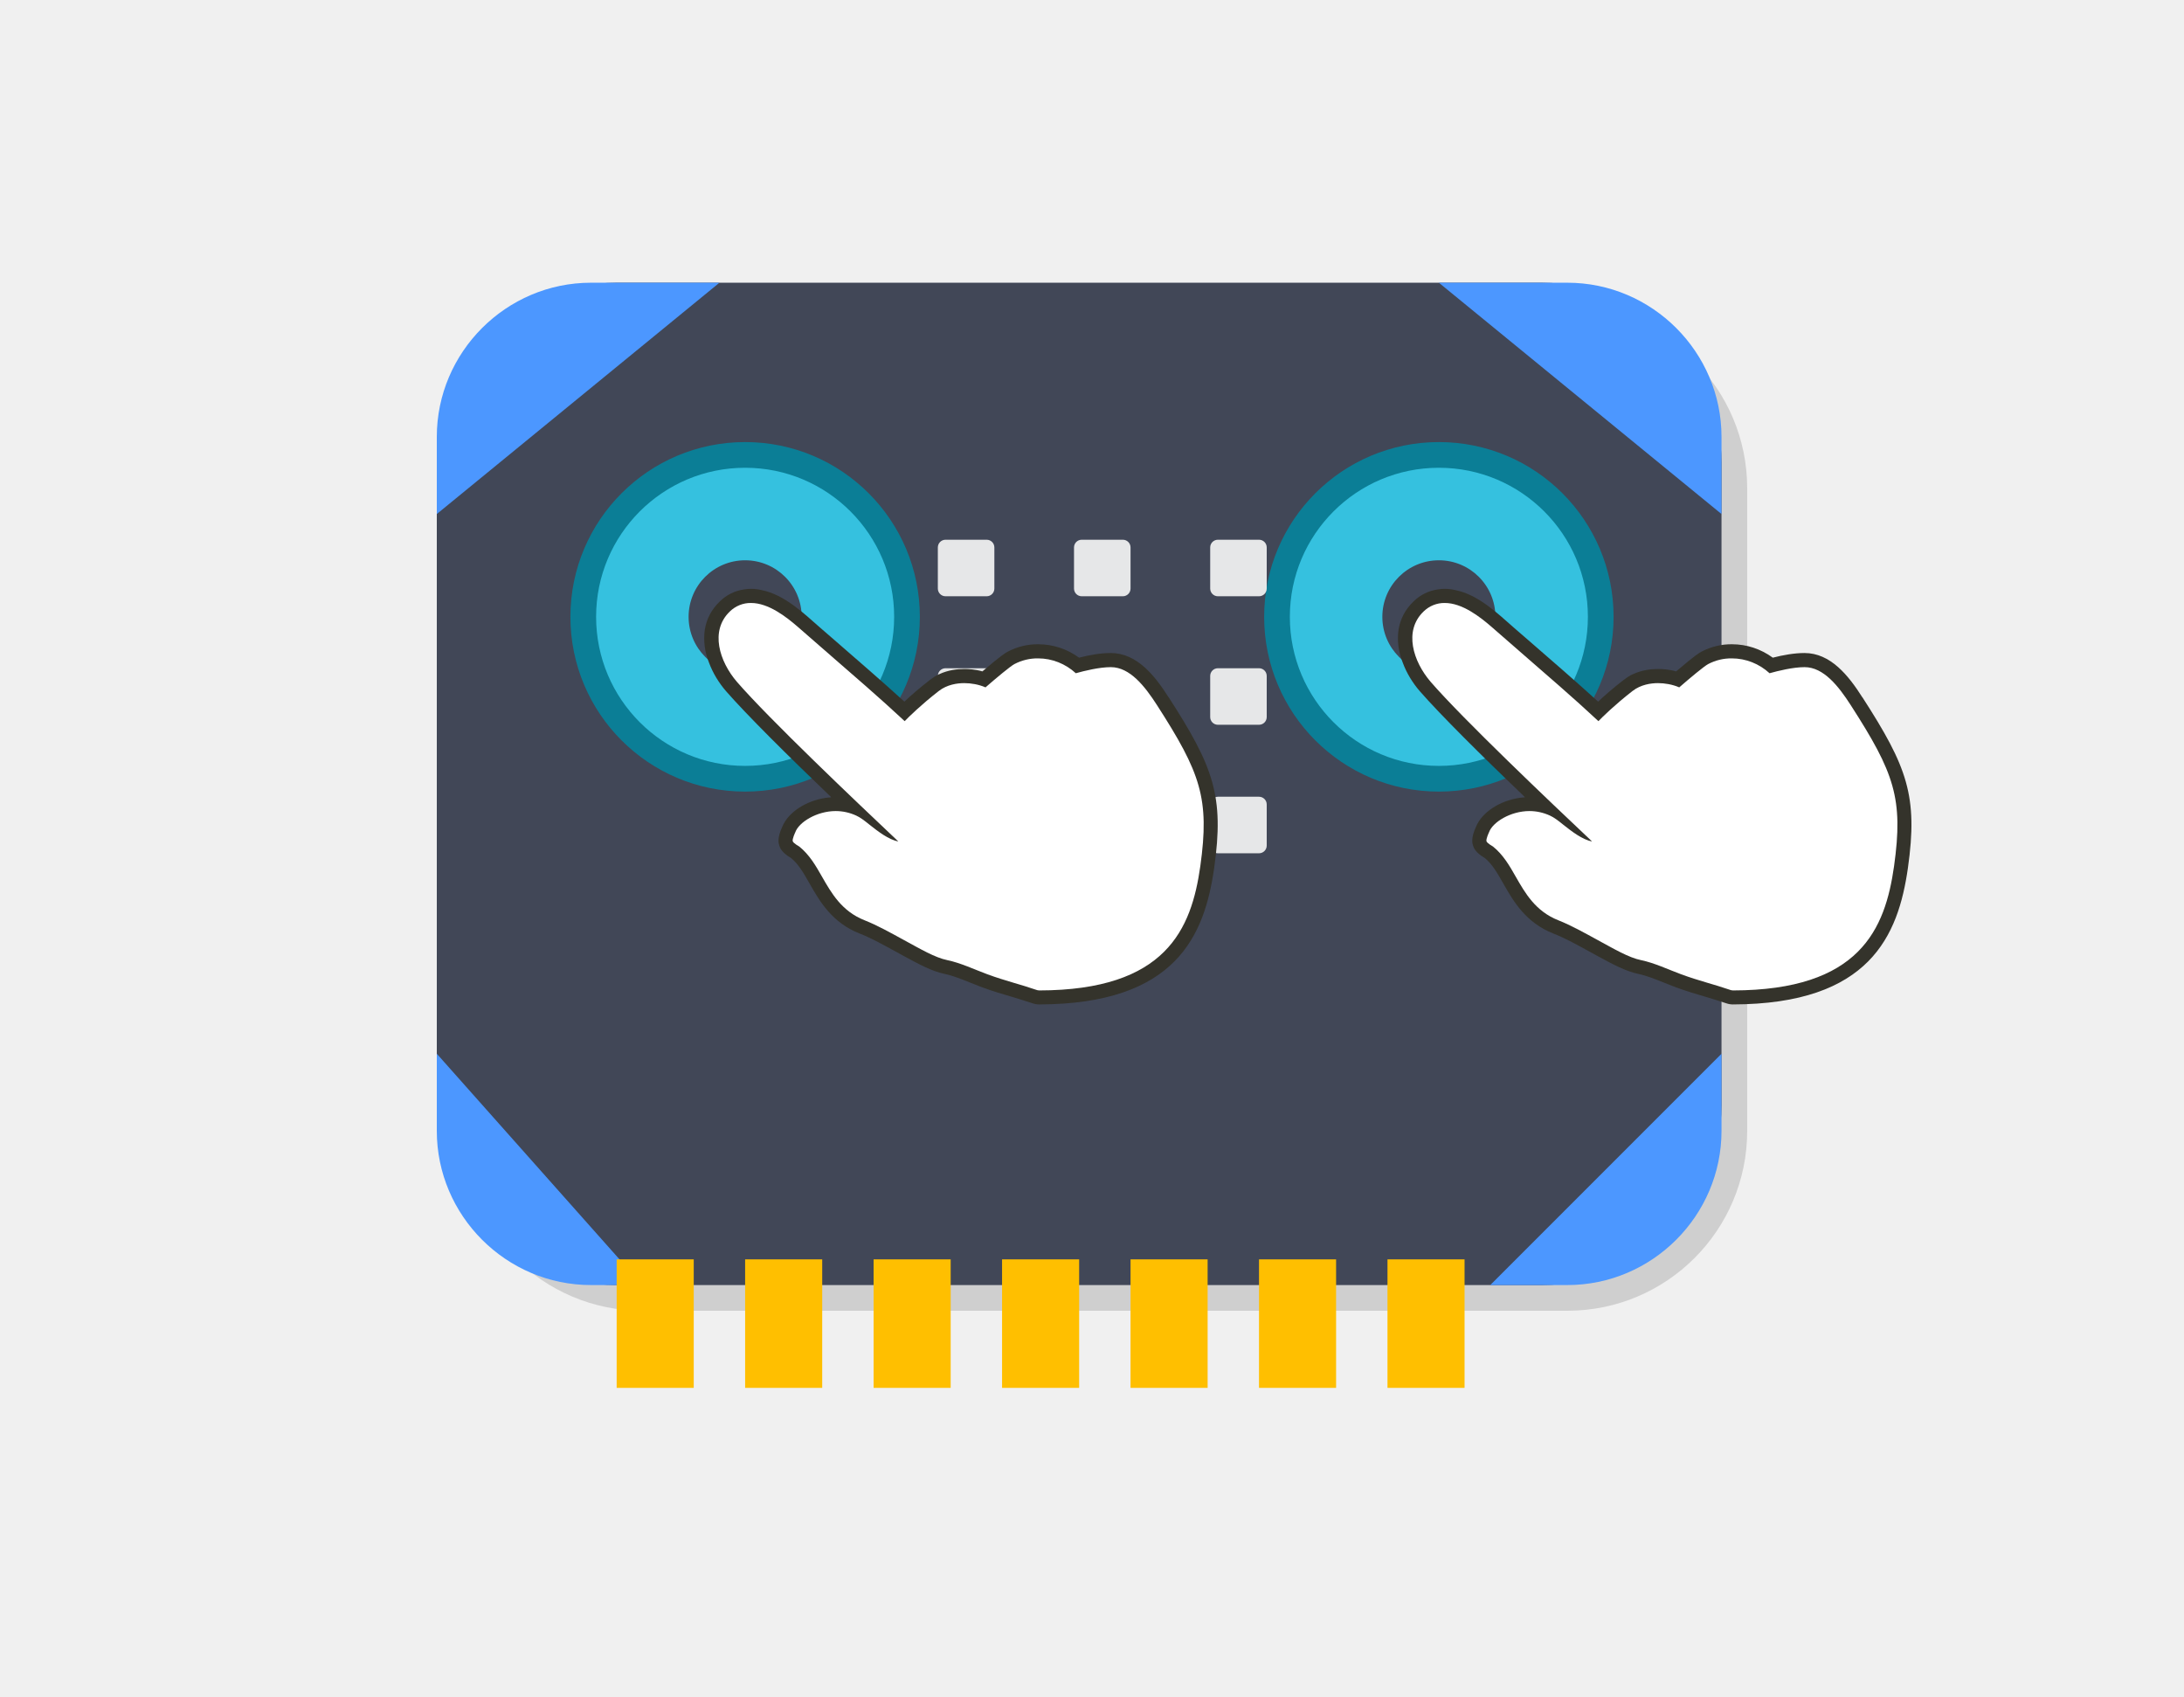
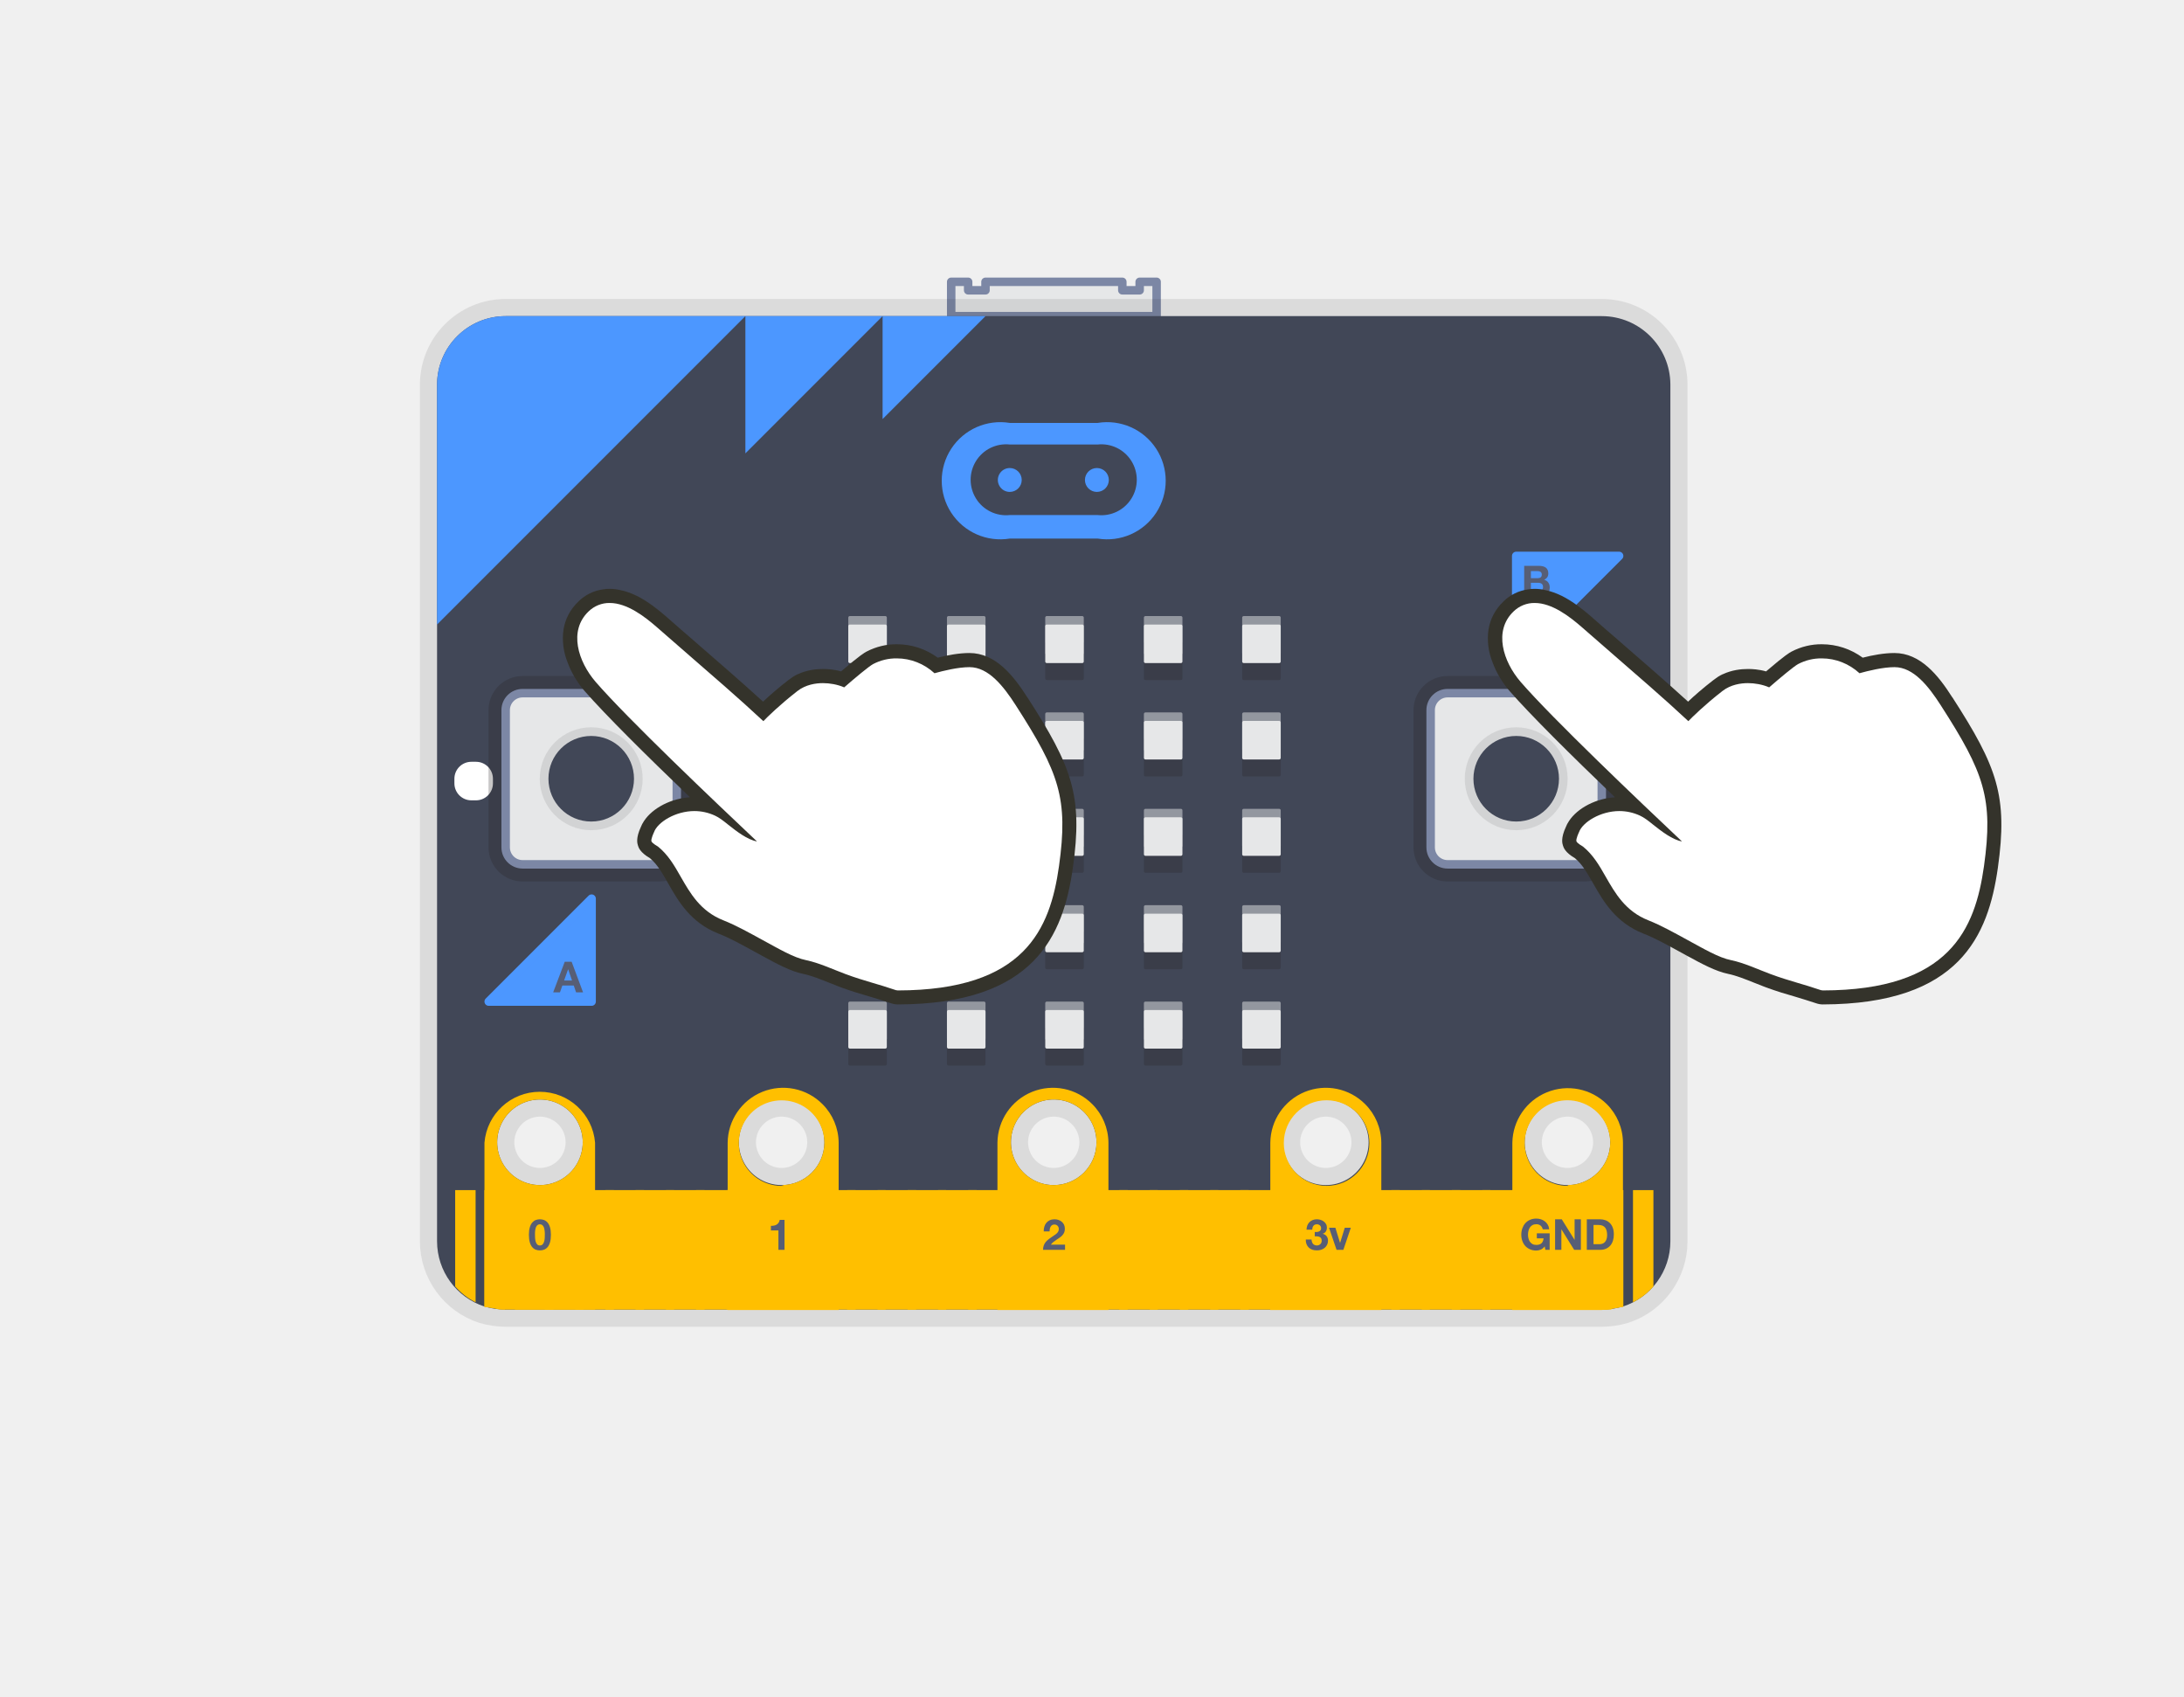
- <svg xmlns="http://www.w3.org/2000/svg" width="85" height="66" viewBox="0 0 85 66">
+ <svg xmlns="http://www.w3.org/2000/svg" xmlns:xlink="http://www.w3.org/1999/xlink" width="85" height="66" viewBox="0 0 85 66">
  <defs>
    <g id="button-press-hand">
      <path d="M63.97 33.7c-.99-1.56-2.26-3.14-4.1-3.14-.72 0-1.55.15-2.24.33-.85-.62-1.85-.95-2.89-.95-.73-.01-1.48.17-2.15.52-.13.07-.42.22-1.8 1.4-.53-.15-1-.17-1.28-.17-.49 0-1.14.07-1.78.37h-.01c-.22.1-.43.24-.64.4-.75.58-1.37 1.12-1.81 1.54-1.57-1.43-3.34-2.96-4.93-4.34-.66-.57-1.31-1.13-1.95-1.7-.55-.47-1.25-1.04-2.05-1.44-.37-.18-.76-.33-1.17-.41-.24-.06-.5-.09-.75-.09-.17 0-.33.01-.49.04-.64.09-1.24.38-1.71.84-.62.59-.95 1.27-1.07 1.99-.06.39-.06.8-.01 1.2.05.39.15.77.3 1.14.27.74.7 1.44 1.21 2.03 1.45 1.66 4.37 4.56 7.4 7.46l.04.04s-.07.01-.11.02h-.05c-1.38.13-2.68.89-3.19 1.84l-.02.03c-.03.07-.06.13-.09.2-.38.81-.26 1.19-.21 1.34.04.13.15.48.84.88.54.45.89 1.08 1.33 1.85.69 1.21 1.56 2.71 3.5 3.48.73.28 1.52.71 2.27 1.12l.84.46c1.07.58 2 1.09 2.91 1.28.58.12 1.2.37 1.85.63.28.11.56.22.84.33.75.27 1.4.47 2.04.65.48.15.97.29 1.5.47.14.05.31.08.46.08 9.71-.02 11.71-4.89 12.39-9.65.72-5.09-.04-7.15-3.22-12.08Z" fill="#34332b" />
      <path d="M54.67 54.41c-1.25-.43-2.24-.65-3.52-1.12-.94-.35-1.91-.81-2.83-1-.89-.18-1.91-.79-3.11-1.44-.9-.49-1.84-1.02-2.75-1.38-1.63-.64-2.36-1.94-3.01-3.07-.46-.81-.9-1.57-1.62-2.15 0 0-.41-.23-.46-.37-.05-.16.18-.64.18-.64.25-.71 1.52-1.5 2.86-1.5.5 0 .99.11 1.45.32.29.13.59.36.96.66.57.45 1.34 1.05 2.02 1.17-2.99-2.82-9.15-8.67-11.42-11.29-1.24-1.44-1.93-3.61-.5-4.98.4-.39.94-.61 1.5-.6 1.23 0 2.48.97 3.32 1.7.65.57 1.3 1.13 1.95 1.7 1.83 1.59 3.91 3.38 5.6 4.96.28-.29 1.15-1.15 2.41-2.13.59-.46 1.31-.56 1.81-.56.46 0 1.02.09 1.5.3.77-.67 1.75-1.49 2.05-1.65.52-.27 1.09-.41 1.68-.4.98 0 1.93.38 2.66 1.05.61-.17 1.66-.43 2.48-.43 1.35 0 2.41 1.36 3.26 2.68 3.09 4.8 3.74 6.61 3.07 11.4-.63 4.45-2.42 8.78-11.41 8.79-.04 0-.09-.01-.13-.02Z" fill="#fff" />
    </g>
  </defs>
-   <rect x="18" y="12" width="50" height="39" rx="7" fill="#231f20" opacity="0.16" />
-   <rect x="17" y="11" width="50" height="39" rx="7" fill="#414757" />
-   <path d="M17 20v-3c0-3.3 2.7-6 6-6h5z" fill="#4c97ff" />
-   <path d="M56 11h5c3.3 0 6 2.7 6 6v3z" fill="#4c97ff" />
-   <path d="M17 41l8 9h-2c-3.3 0-6-2.7-6-6z" fill="#4c97ff" />
-   <path d="M67 41v3c0 3.3-2.7 6-6 6h-3z" fill="#4c97ff" />
-   <circle cx="29" cy="24" r="6.3" fill="#35c1df" stroke="#0b7e96" stroke-width="1" />
-   <circle cx="56" cy="24" r="6.3" fill="#35c1df" stroke="#0b7e96" stroke-width="1" />
-   <circle cx="29" cy="24" r="2.2" fill="#414757" />
-   <circle cx="56" cy="24" r="2.2" fill="#414757" />
-   <g fill="#e6e7e8">
-     <rect x="36.5" y="21" width="2.2" height="2.2" rx="0.3" />
-     <rect x="41.8" y="21" width="2.2" height="2.2" rx="0.3" />
-     <rect x="47.1" y="21" width="2.2" height="2.2" rx="0.3" />
-     <rect x="36.5" y="26" width="2.2" height="2.2" rx="0.3" />
-     <rect x="41.8" y="26" width="2.2" height="2.2" rx="0.3" />
-     <rect x="47.1" y="26" width="2.2" height="2.2" rx="0.3" />
-     <rect x="36.5" y="31" width="2.2" height="2.2" rx="0.3" />
-     <rect x="41.8" y="31" width="2.2" height="2.2" rx="0.3" />
-     <rect x="47.1" y="31" width="2.2" height="2.2" rx="0.3" />
+   <g data-microbit-source="microbit-small" data-microbit-source-sha256="14969a60ff02ae6d1fe734ed2af0fe4256166daf076c23230fe4f36075c21646" transform="translate(11.1 1.8) scale(1.5)">
+     <g stroke="none" stroke-width="1" fill="none" fill-rule="evenodd">
+       <g transform="translate(3.5, 6)">
+         <polygon stroke="#7C87A5" stroke-width="0.22" fill="#E6E7E8" fill-rule="nonzero" stroke-linecap="round" stroke-linejoin="round" points="19.11 0.11 19.11 1 13.78 1 13.78 0.11 14.22 0.11 14.22 0.33 14.67 0.33 14.67 0.11 18.22 0.11 18.22 0.33 18.67 0.33 18.67 0.11" />
+         <path d="M30.66,1 L2.22,1 C1.241,1 0.446,1.791 0.44,2.77 L0.44,25 C0.441,25.77 0.938,26.452 1.67,26.69 C1.849,26.742 2.034,26.769 2.22,26.77 L30.66,26.77 C30.846,26.769 31.031,26.742 31.21,26.69 C31.942,26.452 32.439,25.77 32.44,25 L32.44,2.77 C32.434,1.791 31.639,1 30.66,1 Z M3.11,23.54 C2.713,23.54 2.347,23.328 2.149,22.985 C1.95,22.642 1.95,22.218 2.149,21.875 C2.347,21.532 2.713,21.32 3.11,21.32 C3.507,21.32 3.873,21.532 4.071,21.875 C4.27,22.218 4.27,22.642 4.071,22.985 C3.873,23.328 3.507,23.54 3.11,23.54 Z M9.38,23.54 C8.93,23.54 8.525,23.268 8.354,22.852 C8.182,22.436 8.279,21.958 8.599,21.642 C8.918,21.325 9.397,21.232 9.812,21.407 C10.226,21.582 10.494,21.99 10.49,22.44 C10.485,23.049 9.989,23.54 9.38,23.54 Z M16.44,23.54 C15.99,23.54 15.585,23.268 15.414,22.852 C15.242,22.436 15.339,21.958 15.659,21.642 C15.978,21.325 16.457,21.232 16.872,21.407 C17.286,21.582 17.554,21.99 17.55,22.44 C17.545,23.049 17.049,23.54 16.44,23.54 Z M23.5,23.54 C23.103,23.54 22.737,23.328 22.539,22.985 C22.34,22.642 22.34,22.218 22.539,21.875 C22.737,21.532 23.103,21.32 23.5,21.32 C23.897,21.32 24.263,21.532 24.461,21.875 C24.66,22.218 24.66,22.642 24.461,22.985 C24.263,23.328 23.897,23.54 23.5,23.54 Z M29.77,23.54 C29.32,23.54 28.915,23.268 28.744,22.852 C28.572,22.436 28.669,21.958 28.989,21.642 C29.308,21.325 29.787,21.232 30.202,21.407 C30.616,21.582 30.884,21.99 30.88,22.44 C30.875,23.049 30.379,23.54 29.77,23.54 Z" stroke="#231F20" stroke-width="0.89" fill="#231F20" fill-rule="nonzero" opacity="0.1" />
+         <path d="M30.66,1 L2.22,1 C1.241,1 0.446,1.791 0.44,2.77 L0.44,25 C0.441,25.77 0.938,26.452 1.67,26.69 C1.849,26.742 2.034,26.769 2.22,26.77 L30.66,26.77 C30.846,26.769 31.031,26.742 31.21,26.69 C31.942,26.452 32.439,25.77 32.44,25 L32.44,2.77 C32.434,1.791 31.639,1 30.66,1 Z M3.11,23.54 C2.713,23.54 2.347,23.328 2.149,22.985 C1.95,22.642 1.95,22.218 2.149,21.875 C2.347,21.532 2.713,21.32 3.11,21.32 C3.507,21.32 3.873,21.532 4.071,21.875 C4.27,22.218 4.27,22.642 4.071,22.985 C3.873,23.328 3.507,23.54 3.11,23.54 Z M9.38,23.54 C8.93,23.54 8.525,23.268 8.354,22.852 C8.182,22.436 8.279,21.958 8.599,21.642 C8.918,21.325 9.397,21.232 9.812,21.407 C10.226,21.582 10.494,21.99 10.49,22.44 C10.485,23.049 9.989,23.54 9.38,23.54 Z M16.44,23.54 C15.99,23.54 15.585,23.268 15.414,22.852 C15.242,22.436 15.339,21.958 15.659,21.642 C15.978,21.325 16.457,21.232 16.872,21.407 C17.286,21.582 17.554,21.99 17.55,22.44 C17.545,23.049 17.049,23.54 16.44,23.54 Z M23.5,23.54 C23.103,23.54 22.737,23.328 22.539,22.985 C22.34,22.642 22.34,22.218 22.539,21.875 C22.737,21.532 23.103,21.32 23.5,21.32 C23.897,21.32 24.263,21.532 24.461,21.875 C24.66,22.218 24.66,22.642 24.461,22.985 C24.263,23.328 23.897,23.54 23.5,23.54 Z M29.77,23.54 C29.32,23.54 28.915,23.268 28.744,22.852 C28.572,22.436 28.669,21.958 28.989,21.642 C29.308,21.325 29.787,21.232 30.202,21.407 C30.616,21.582 30.884,21.99 30.88,22.44 C30.875,23.049 30.379,23.54 29.77,23.54 Z" fill="#414757" fill-rule="nonzero" />
+         <path d="M0.44,9 L0.44,2.77 C0.446,1.791 1.241,1 2.22,1 L8.44,1 L0.44,9 Z" fill="#4C97FF" fill-rule="nonzero" />
+         <polygon fill="#4C97FF" fill-rule="nonzero" points="8.44 4.56 8.44 1 12 1" />
+         <polygon fill="#4C97FF" fill-rule="nonzero" points="12 3.67 12 1 14.67 1" />
+         <polygon stroke="#4C97FF" stroke-width="0.22" fill="#4C97FF" fill-rule="nonzero" stroke-linecap="round" stroke-linejoin="round" points="28.44 9.89 28.44 7.22 31.11 7.22" />
+         <polygon stroke="#4C97FF" stroke-width="0.22" fill="#4C97FF" fill-rule="nonzero" stroke-linecap="round" stroke-linejoin="round" points="4.45 16.11 4.45 18.78 1.78 18.78" />
+         <rect fill="#FFFFFF" fill-rule="nonzero" x="0.89" y="12.56" width="1" height="1" rx="0.44" />
+         <rect fill="#FFFFFF" fill-rule="nonzero" x="31.11" y="12.56" width="1" height="1" rx="0.44" />
+         <path d="M17.56,5.56 C17.731,5.56 17.87,5.421 17.87,5.25 C17.87,5.079 17.731,4.94 17.56,4.94 C17.389,4.94 17.25,5.079 17.25,5.25 C17.25,5.421 17.389,5.56 17.56,5.56" fill="#4C97FF" fill-rule="nonzero" />
+         <path d="M15.3,4.94 C15.189,4.94 15.087,4.999 15.032,5.095 C14.976,5.191 14.976,5.309 15.032,5.405 C15.087,5.501 15.189,5.56 15.3,5.56 C15.471,5.56 15.61,5.421 15.61,5.25 C15.61,5.079 15.471,4.94 15.3,4.94" fill="#4C97FF" fill-rule="nonzero" />
+         <path d="M15.3,4.33 C14.95,4.293 14.61,4.459 14.424,4.758 C14.238,5.056 14.238,5.434 14.424,5.732 C14.61,6.031 14.95,6.197 15.3,6.16 L17.58,6.16 C17.93,6.197 18.27,6.031 18.456,5.732 C18.642,5.434 18.642,5.056 18.456,4.758 C18.27,4.459 17.93,4.293 17.58,4.33 L15.3,4.33 M17.58,6.77 L15.3,6.77 C14.706,6.867 14.11,6.605 13.781,6.1 C13.452,5.596 13.452,4.944 13.781,4.44 C14.11,3.935 14.706,3.673 15.3,3.77 L17.58,3.77 C18.174,3.673 18.77,3.935 19.099,4.44 C19.428,4.944 19.428,5.596 19.099,6.1 C18.77,6.605 18.174,6.867 17.58,6.77" fill="#4C97FF" fill-rule="nonzero" />
+         <rect stroke="#231F20" stroke-width="0.89" fill="#231F20" fill-rule="nonzero" opacity="0.25" stroke-linecap="round" stroke-linejoin="round" x="2.22" y="10.78" width="4.44" height="4.44" rx="0.44" />
+         <rect stroke="#7C87A5" stroke-width="0.22" fill="#E6E7E8" fill-rule="nonzero" stroke-linecap="round" stroke-linejoin="round" x="2.22" y="10.78" width="4.44" height="4.44" rx="0.44" />
+         <circle stroke="#231F20" stroke-width="0.67" fill="#231F20" fill-rule="nonzero" opacity="0.1" cx="4.44" cy="13" r="1" />
+         <circle stroke="#414757" stroke-width="0.22" fill="#414757" fill-rule="nonzero" cx="4.44" cy="13" r="1" />
+         <rect stroke="#231F20" stroke-width="0.89" fill="#231F20" fill-rule="nonzero" opacity="0.25" stroke-linecap="round" stroke-linejoin="round" x="26.22" y="10.78" width="4.44" height="4.44" rx="0.44" />
+         <rect stroke="#7C87A5" stroke-width="0.22" fill="#E6E7E8" fill-rule="nonzero" stroke-linecap="round" stroke-linejoin="round" x="26.22" y="10.78" width="4.44" height="4.44" rx="0.44" />
+         <circle stroke="#231F20" stroke-width="0.67" fill="#231F20" fill-rule="nonzero" opacity="0.1" cx="28.44" cy="13" r="1" />
+         <circle stroke="#414757" stroke-width="0.22" fill="#414757" fill-rule="nonzero" cx="28.44" cy="13" r="1" />
+         <g opacity="0.5" transform="translate(11, 8)" fill="#E6E7E8" fill-rule="nonzero">
+           <rect x="0.11" y="0.78" width="1" height="1" rx="0.04" />
+         </g>
+         <g opacity="0.25" transform="translate(11, 9)" fill="#231F20" fill-rule="nonzero">
+           <rect x="0.11" y="0.44" width="1" height="1" rx="0.04" />
+         </g>
+         <rect fill="#E6E7E8" fill-rule="nonzero" x="11.11" y="9" width="1" height="1" rx="0.04" />
+         <g opacity="0.5" transform="translate(13, 8)" fill="#E6E7E8" fill-rule="nonzero">
+           <rect x="0.67" y="0.78" width="1" height="1" rx="0.04" />
+         </g>
+         <g opacity="0.25" transform="translate(13, 9)" fill="#231F20" fill-rule="nonzero">
+           <rect x="0.67" y="0.44" width="1" height="1" rx="0.04" />
+         </g>
+         <rect fill="#E6E7E8" fill-rule="nonzero" x="13.67" y="9" width="1" height="1" rx="0.04" />
+         <g opacity="0.5" transform="translate(16, 8)" fill="#E6E7E8" fill-rule="nonzero">
+           <rect x="0.22" y="0.78" width="1" height="1" rx="0.04" />
+         </g>
+         <g opacity="0.25" transform="translate(16, 9)" fill="#231F20" fill-rule="nonzero">
+           <rect x="0.22" y="0.44" width="1" height="1" rx="0.04" />
+         </g>
+         <rect fill="#E6E7E8" fill-rule="nonzero" x="16.22" y="9" width="1" height="1" rx="0.04" />
+         <g opacity="0.5" transform="translate(18, 8)" fill="#E6E7E8" fill-rule="nonzero">
+           <rect x="0.78" y="0.78" width="1" height="1" rx="0.04" />
+         </g>
+         <g opacity="0.25" transform="translate(18, 9)" fill="#231F20" fill-rule="nonzero">
+           <rect x="0.78" y="0.44" width="1" height="1" rx="0.04" />
+         </g>
+         <rect fill="#E6E7E8" fill-rule="nonzero" x="18.78" y="9" width="1" height="1" rx="0.04" />
+         <g opacity="0.5" transform="translate(21, 8)" fill="#E6E7E8" fill-rule="nonzero">
+           <rect x="0.33" y="0.78" width="1" height="1" rx="0.04" />
+         </g>
+         <g opacity="0.25" transform="translate(21, 9)" fill="#231F20" fill-rule="nonzero">
+           <rect x="0.33" y="0.44" width="1" height="1" rx="0.04" />
+         </g>
+         <rect fill="#E6E7E8" fill-rule="nonzero" x="21.33" y="9" width="1" height="1" rx="0.04" />
+         <g opacity="0.5" transform="translate(11, 11)" fill="#E6E7E8" fill-rule="nonzero">
+           <rect x="0.11" y="0.28" width="1" height="1" rx="0.04" />
+         </g>
+         <g opacity="0.25" transform="translate(11, 11)" fill="#231F20" fill-rule="nonzero">
+           <rect x="0.11" y="0.94" width="1" height="1" rx="0.04" />
+         </g>
+         <rect fill="#E6E7E8" fill-rule="nonzero" x="11.11" y="11.5" width="1" height="1" rx="0.04" />
+         <g opacity="0.5" transform="translate(13, 11)" fill="#E6E7E8" fill-rule="nonzero">
+           <rect x="0.67" y="0.28" width="1" height="1" rx="0.04" />
+         </g>
+         <g opacity="0.25" transform="translate(13, 11)" fill="#231F20" fill-rule="nonzero">
+           <rect x="0.67" y="0.94" width="1" height="1" rx="0.04" />
+         </g>
+         <rect fill="#E6E7E8" fill-rule="nonzero" x="13.67" y="11.5" width="1" height="1" rx="0.04" />
+         <g opacity="0.5" transform="translate(16, 11)" fill="#E6E7E8" fill-rule="nonzero">
+           <rect x="0.22" y="0.28" width="1" height="1" rx="0.04" />
+         </g>
+         <g opacity="0.25" transform="translate(16, 11)" fill="#231F20" fill-rule="nonzero">
+           <rect x="0.22" y="0.94" width="1" height="1" rx="0.04" />
+         </g>
+         <rect fill="#E6E7E8" fill-rule="nonzero" x="16.22" y="11.5" width="1" height="1" rx="0.04" />
+         <g opacity="0.5" transform="translate(18, 11)" fill="#E6E7E8" fill-rule="nonzero">
+           <rect x="0.78" y="0.28" width="1" height="1" rx="0.04" />
+         </g>
+         <g opacity="0.25" transform="translate(18, 11)" fill="#231F20" fill-rule="nonzero">
+           <rect x="0.78" y="0.94" width="1" height="1" rx="0.04" />
+         </g>
+         <rect fill="#E6E7E8" fill-rule="nonzero" x="18.78" y="11.5" width="1" height="1" rx="0.04" />
+         <g opacity="0.5" transform="translate(21, 11)" fill="#E6E7E8" fill-rule="nonzero">
+           <rect x="0.33" y="0.28" width="1" height="1" rx="0.04" />
+         </g>
+         <g opacity="0.25" transform="translate(21, 11)" fill="#231F20" fill-rule="nonzero">
+           <rect x="0.33" y="0.94" width="1" height="1" rx="0.04" />
+         </g>
+         <rect fill="#E6E7E8" fill-rule="nonzero" x="21.33" y="11.5" width="1" height="1" rx="0.04" />
+         <g opacity="0.5" transform="translate(11, 13)" fill="#E6E7E8" fill-rule="nonzero">
+           <rect x="0.11" y="0.78" width="1" height="1" rx="0.04" />
+         </g>
+         <g opacity="0.25" transform="translate(11, 14)" fill="#231F20" fill-rule="nonzero">
+           <rect x="0.11" y="0.44" width="1" height="1" rx="0.04" />
+         </g>
+         <rect fill="#E6E7E8" fill-rule="nonzero" x="11.11" y="14" width="1" height="1" rx="0.04" />
+         <g opacity="0.5" transform="translate(13, 13)" fill="#E6E7E8" fill-rule="nonzero">
+           <rect x="0.67" y="0.78" width="1" height="1" rx="0.04" />
+         </g>
+         <g opacity="0.25" transform="translate(13, 14)" fill="#231F20" fill-rule="nonzero">
+           <rect x="0.67" y="0.44" width="1" height="1" rx="0.04" />
+         </g>
+         <rect fill="#E6E7E8" fill-rule="nonzero" x="13.67" y="14" width="1" height="1" rx="0.04" />
+         <g opacity="0.5" transform="translate(16, 13)" fill="#E6E7E8" fill-rule="nonzero">
+           <rect x="0.22" y="0.78" width="1" height="1" rx="0.04" />
+         </g>
+         <g opacity="0.25" transform="translate(16, 14)" fill="#231F20" fill-rule="nonzero">
+           <rect x="0.22" y="0.44" width="1" height="1" rx="0.04" />
+         </g>
+         <rect fill="#E6E7E8" fill-rule="nonzero" x="16.22" y="14" width="1" height="1" rx="0.04" />
+         <g opacity="0.5" transform="translate(18, 13)" fill="#E6E7E8" fill-rule="nonzero">
+           <rect x="0.78" y="0.78" width="1" height="1" rx="0.04" />
+         </g>
+         <g opacity="0.25" transform="translate(18, 14)" fill="#231F20" fill-rule="nonzero">
+           <rect x="0.78" y="0.44" width="1" height="1" rx="0.04" />
+         </g>
+         <rect fill="#E6E7E8" fill-rule="nonzero" x="18.78" y="14" width="1" height="1" rx="0.04" />
+         <g opacity="0.5" transform="translate(21, 13)" fill="#E6E7E8" fill-rule="nonzero">
+           <rect x="0.33" y="0.78" width="1" height="1" rx="0.04" />
+         </g>
+         <g opacity="0.25" transform="translate(21, 14)" fill="#231F20" fill-rule="nonzero">
+           <rect x="0.33" y="0.44" width="1" height="1" rx="0.04" />
+         </g>
+         <rect fill="#E6E7E8" fill-rule="nonzero" x="21.33" y="14" width="1" height="1" rx="0.04" />
+         <g opacity="0.5" transform="translate(11, 16)" fill="#E6E7E8" fill-rule="nonzero">
+           <rect x="0.11" y="0.28" width="1" height="1" rx="0.04" />
+         </g>
+         <g opacity="0.25" transform="translate(11, 16)" fill="#231F20" fill-rule="nonzero">
+           <rect x="0.11" y="0.94" width="1" height="1" rx="0.04" />
+         </g>
+         <rect fill="#E6E7E8" fill-rule="nonzero" x="11.11" y="16.5" width="1" height="1" rx="0.04" />
+         <g opacity="0.5" transform="translate(13, 16)" fill="#E6E7E8" fill-rule="nonzero">
+           <rect x="0.67" y="0.28" width="1" height="1" rx="0.04" />
+         </g>
+         <g opacity="0.25" transform="translate(13, 16)" fill="#231F20" fill-rule="nonzero">
+           <rect x="0.67" y="0.94" width="1" height="1" rx="0.04" />
+         </g>
+         <rect fill="#E6E7E8" fill-rule="nonzero" x="13.67" y="16.5" width="1" height="1" rx="0.04" />
+         <g opacity="0.5" transform="translate(16, 16)" fill="#E6E7E8" fill-rule="nonzero">
+           <rect x="0.22" y="0.28" width="1" height="1" rx="0.04" />
+         </g>
+         <g opacity="0.25" transform="translate(16, 16)" fill="#231F20" fill-rule="nonzero">
+           <rect x="0.22" y="0.94" width="1" height="1" rx="0.04" />
+         </g>
+         <rect fill="#E6E7E8" fill-rule="nonzero" x="16.22" y="16.5" width="1" height="1" rx="0.04" />
+         <g opacity="0.5" transform="translate(18, 16)" fill="#E6E7E8" fill-rule="nonzero">
+           <rect x="0.78" y="0.28" width="1" height="1" rx="0.04" />
+         </g>
+         <g opacity="0.25" transform="translate(18, 16)" fill="#231F20" fill-rule="nonzero">
+           <rect x="0.78" y="0.94" width="1" height="1" rx="0.04" />
+         </g>
+         <rect fill="#E6E7E8" fill-rule="nonzero" x="18.78" y="16.5" width="1" height="1" rx="0.04" />
+         <g opacity="0.5" transform="translate(21, 16)" fill="#E6E7E8" fill-rule="nonzero">
+           <rect x="0.33" y="0.28" width="1" height="1" rx="0.04" />
+         </g>
+         <g opacity="0.25" transform="translate(21, 16)" fill="#231F20" fill-rule="nonzero">
+           <rect x="0.33" y="0.94" width="1" height="1" rx="0.04" />
+         </g>
+         <rect fill="#E6E7E8" fill-rule="nonzero" x="21.33" y="16.5" width="1" height="1" rx="0.04" />
+         <g opacity="0.5" transform="translate(11, 18)" fill="#E6E7E8" fill-rule="nonzero">
+           <rect x="0.11" y="0.78" width="1" height="1" rx="0.04" />
+         </g>
+         <g opacity="0.25" transform="translate(11, 19)" fill="#231F20" fill-rule="nonzero">
+           <rect x="0.11" y="0.44" width="1" height="1" rx="0.04" />
+         </g>
+         <rect fill="#E6E7E8" fill-rule="nonzero" x="11.11" y="19" width="1" height="1" rx="0.04" />
+         <g opacity="0.5" transform="translate(13, 18)" fill="#E6E7E8" fill-rule="nonzero">
+           <rect x="0.67" y="0.78" width="1" height="1" rx="0.04" />
+         </g>
+         <g opacity="0.25" transform="translate(13, 19)" fill="#231F20" fill-rule="nonzero">
+           <rect x="0.67" y="0.44" width="1" height="1" rx="0.04" />
+         </g>
+         <rect fill="#E6E7E8" fill-rule="nonzero" x="13.67" y="19" width="1" height="1" rx="0.04" />
+         <g opacity="0.5" transform="translate(16, 18)" fill="#E6E7E8" fill-rule="nonzero">
+           <rect x="0.22" y="0.78" width="1" height="1" rx="0.04" />
+         </g>
+         <g opacity="0.25" transform="translate(16, 19)" fill="#231F20" fill-rule="nonzero">
+           <rect x="0.22" y="0.44" width="1" height="1" rx="0.04" />
+         </g>
+         <rect fill="#E6E7E8" fill-rule="nonzero" x="16.22" y="19" width="1" height="1" rx="0.04" />
+         <g opacity="0.5" transform="translate(18, 18)" fill="#E6E7E8" fill-rule="nonzero">
+           <rect x="0.78" y="0.78" width="1" height="1" rx="0.04" />
+         </g>
+         <g opacity="0.25" transform="translate(18, 19)" fill="#231F20" fill-rule="nonzero">
+           <rect x="0.78" y="0.44" width="1" height="1" rx="0.04" />
+         </g>
+         <rect fill="#E6E7E8" fill-rule="nonzero" x="18.78" y="19" width="1" height="1" rx="0.04" />
+         <g opacity="0.5" transform="translate(21, 18)" fill="#E6E7E8" fill-rule="nonzero">
+           <rect x="0.33" y="0.78" width="1" height="1" rx="0.04" />
+         </g>
+         <g opacity="0.25" transform="translate(21, 19)" fill="#231F20" fill-rule="nonzero">
+           <rect x="0.33" y="0.44" width="1" height="1" rx="0.04" />
+         </g>
+         <rect fill="#E6E7E8" fill-rule="nonzero" x="21.33" y="19" width="1" height="1" rx="0.04" />
+         <path d="M1.44,23.67 L1.44,26.58 C1.239,26.479 1.059,26.339 0.91,26.17 L0.91,23.67 L1.44,23.67 Z" fill="#FFBF00" fill-rule="nonzero" />
+         <polygon fill="#FFBF00" fill-rule="nonzero" points="2.08 26.77 2.2 26.77 2.2 23.67 1.67 23.67 1.67 26.69" />
+         <rect fill="#FFBF00" fill-rule="nonzero" x="2.46" y="23.67" width="1" height="3.1" />
+         <rect fill="#FFBF00" fill-rule="nonzero" x="3.24" y="23.67" width="1" height="3.1" />
+         <rect fill="#FFBF00" fill-rule="nonzero" x="4.03" y="23.67" width="1" height="3.1" />
+         <rect fill="#FFBF00" fill-rule="nonzero" x="4.81" y="23.67" width="1" height="3.1" />
+         <rect fill="#FFBF00" fill-rule="nonzero" x="5.59" y="23.67" width="1" height="3.1" />
+         <rect fill="#FFBF00" fill-rule="nonzero" x="6.38" y="23.67" width="1" height="3.1" />
+         <rect fill="#FFBF00" fill-rule="nonzero" x="7.16" y="23.67" width="1" height="3.1" />
+         <rect fill="#FFBF00" fill-rule="nonzero" x="7.95" y="23.67" width="1" height="3.1" />
+         <rect fill="#FFBF00" fill-rule="nonzero" x="8.73" y="23.67" width="1" height="3.1" />
+         <rect fill="#FFBF00" fill-rule="nonzero" x="9.52" y="23.67" width="1" height="3.1" />
+         <rect fill="#FFBF00" fill-rule="nonzero" x="10.3" y="23.67" width="1" height="3.1" />
+         <rect fill="#FFBF00" fill-rule="nonzero" x="11.08" y="23.67" width="1" height="3.1" />
+         <rect fill="#FFBF00" fill-rule="nonzero" x="11.87" y="23.67" width="1" height="3.1" />
+         <rect fill="#FFBF00" fill-rule="nonzero" x="12.65" y="23.67" width="1" height="3.1" />
+         <rect fill="#FFBF00" fill-rule="nonzero" x="13.44" y="23.67" width="1" height="3.1" />
+         <rect fill="#FFBF00" fill-rule="nonzero" x="14.22" y="23.67" width="1" height="3.1" />
+         <rect fill="#FFBF00" fill-rule="nonzero" x="15.01" y="23.67" width="1" height="3.1" />
+         <rect fill="#FFBF00" fill-rule="nonzero" x="15.79" y="23.67" width="1" height="3.1" />
+         <rect fill="#FFBF00" fill-rule="nonzero" x="16.58" y="23.67" width="1" height="3.1" />
+         <rect fill="#FFBF00" fill-rule="nonzero" x="17.36" y="23.67" width="1" height="3.1" />
+         <rect fill="#FFBF00" fill-rule="nonzero" x="18.14" y="23.67" width="1" height="3.1" />
+         <rect fill="#FFBF00" fill-rule="nonzero" x="18.93" y="23.67" width="1" height="3.1" />
+         <rect fill="#FFBF00" fill-rule="nonzero" x="19.71" y="23.67" width="1" height="3.1" />
+         <rect fill="#FFBF00" fill-rule="nonzero" x="20.5" y="23.67" width="1" height="3.1" />
+         <rect fill="#FFBF00" fill-rule="nonzero" x="21.28" y="23.67" width="1" height="3.1" />
+         <rect fill="#FFBF00" fill-rule="nonzero" x="22.06" y="23.67" width="1" height="3.1" />
+         <rect fill="#FFBF00" fill-rule="nonzero" x="22.85" y="23.67" width="1" height="3.1" />
+         <rect fill="#FFBF00" fill-rule="nonzero" x="23.63" y="23.67" width="1" height="3.1" />
+         <rect fill="#FFBF00" fill-rule="nonzero" x="24.42" y="23.67" width="1" height="3.1" />
+         <rect fill="#FFBF00" fill-rule="nonzero" x="25.2" y="23.67" width="1" height="3.1" />
+         <rect fill="#FFBF00" fill-rule="nonzero" x="25.99" y="23.67" width="1" height="3.1" />
+         <rect fill="#FFBF00" fill-rule="nonzero" x="26.77" y="23.67" width="1" height="3.1" />
+         <rect fill="#FFBF00" fill-rule="nonzero" x="27.56" y="23.67" width="1" height="3.1" />
+         <rect fill="#FFBF00" fill-rule="nonzero" x="28.34" y="23.67" width="1" height="3.1" />
+         <rect fill="#FFBF00" fill-rule="nonzero" x="29.12" y="23.67" width="1" height="3.1" />
+         <rect fill="#FFBF00" fill-rule="nonzero" x="29.91" y="23.67" width="1" height="3.1" />
+         <polygon fill="#FFBF00" fill-rule="nonzero" points="30.81 26.77 30.69 26.77 30.69 23.67 31.22 23.67 31.22 26.69" />
+         <path d="M32,23.67 L32,26.17 C31.851,26.339 31.671,26.479 31.47,26.58 L31.47,23.67 L32,23.67 Z" fill="#FFBF00" fill-rule="nonzero" />
+         <path d="M3.11,23.54 C2.713,23.54 2.347,23.328 2.149,22.985 C1.95,22.642 1.95,22.218 2.149,21.875 C2.347,21.532 2.713,21.32 3.11,21.32 C3.507,21.32 3.873,21.532 4.071,21.875 C4.27,22.218 4.27,22.642 4.071,22.985 C3.873,23.328 3.507,23.54 3.11,23.54 Z M2.22,26.77 L4.54,26.77 L4.54,22.44 C4.478,21.694 3.854,21.12 3.105,21.12 C2.356,21.12 1.732,21.694 1.67,22.44 L1.67,26.7 L2.22,26.77 Z" fill="#FFBF00" fill-rule="nonzero" />
+         <path d="M10.44,21.44 C10.031,21.029 9.415,20.904 8.878,21.122 C8.34,21.341 7.987,21.86 7.98,22.44 L7.98,26.78 L10.86,26.78 L10.86,22.44 C10.857,22.064 10.706,21.705 10.44,21.44 Z M9.44,23.56 C8.987,23.584 8.565,23.331 8.374,22.92 C8.182,22.509 8.26,22.023 8.57,21.692 C8.88,21.362 9.36,21.253 9.783,21.417 C10.205,21.582 10.485,21.987 10.49,22.44 C10.485,23.049 9.989,23.54 9.38,23.54 L9.44,23.56 Z" fill="#FFBF00" fill-rule="nonzero" />
+         <path d="M17.44,21.44 C17.031,21.029 16.415,20.904 15.878,21.122 C15.34,21.341 14.987,21.86 14.98,22.44 L14.98,26.78 L17.86,26.78 L17.86,22.44 C17.857,22.064 17.706,21.705 17.44,21.44 Z M16.44,23.54 C15.99,23.54 15.585,23.268 15.414,22.852 C15.242,22.436 15.339,21.958 15.659,21.642 C15.978,21.325 16.457,21.232 16.872,21.407 C17.286,21.582 17.554,21.99 17.55,22.44 C17.545,23.049 17.049,23.54 16.44,23.54 Z" fill="#FFBF00" fill-rule="nonzero" />
+         <path d="M24.52,21.44 C24.111,21.029 23.495,20.904 22.958,21.122 C22.42,21.341 22.067,21.86 22.06,22.44 L22.06,26.78 L24.94,26.78 L24.94,22.44 C24.937,22.064 24.786,21.705 24.52,21.44 Z M23.52,23.56 C22.907,23.56 22.41,23.063 22.41,22.45 C22.41,21.837 22.907,21.34 23.52,21.34 C24.133,21.34 24.63,21.837 24.63,22.45 C24.63,23.063 24.133,23.56 23.52,23.56 Z" fill="#FFBF00" fill-rule="nonzero" />
+         <path d="M30.79,21.44 C30.38,21.036 29.769,20.915 29.236,21.133 C28.703,21.35 28.35,21.864 28.34,22.44 L28.34,26.78 L30.66,26.78 L31.21,26.7 L31.21,22.44 C31.207,22.064 31.056,21.705 30.79,21.44 Z M29.79,23.56 C29.34,23.568 28.93,23.304 28.751,22.891 C28.573,22.478 28.661,21.998 28.975,21.676 C29.288,21.354 29.766,21.252 30.183,21.42 C30.601,21.587 30.876,21.99 30.88,22.44 C30.875,23.049 30.379,23.54 29.77,23.54 L29.79,23.56 Z" fill="#FFBF00" fill-rule="nonzero" />
+         <path d="M2.981,24.828 C2.981,24.85 2.982,24.877 2.983,24.909 C2.985,24.94 2.989,24.97 2.997,25 C3.005,25.029 3.017,25.054 3.034,25.075 C3.051,25.095 3.076,25.106 3.107,25.106 C3.14,25.106 3.165,25.095 3.182,25.075 C3.2,25.054 3.212,25.029 3.22,25 C3.228,24.97 3.233,24.94 3.234,24.909 C3.235,24.877 3.236,24.85 3.236,24.828 C3.236,24.815 3.236,24.799 3.236,24.78 C3.235,24.761 3.234,24.742 3.231,24.722 C3.229,24.702 3.225,24.682 3.22,24.662 C3.215,24.643 3.208,24.625 3.198,24.61 C3.189,24.594 3.177,24.581 3.162,24.572 C3.147,24.562 3.129,24.557 3.107,24.557 C3.086,24.557 3.068,24.562 3.054,24.572 C3.039,24.581 3.027,24.594 3.018,24.61 C3.009,24.625 3.002,24.643 2.996,24.662 C2.991,24.682 2.988,24.702 2.985,24.722 C2.983,24.742 2.982,24.761 2.981,24.78 C2.981,24.799 2.981,24.815 2.981,24.828 Z M2.823,24.828 C2.823,24.753 2.831,24.689 2.846,24.638 C2.861,24.586 2.882,24.545 2.908,24.514 C2.934,24.483 2.964,24.461 2.998,24.447 C3.033,24.434 3.069,24.427 3.107,24.427 C3.147,24.427 3.184,24.434 3.218,24.447 C3.252,24.461 3.283,24.483 3.309,24.514 C3.335,24.545 3.356,24.586 3.371,24.638 C3.386,24.689 3.394,24.753 3.394,24.828 C3.394,24.906 3.386,24.971 3.371,25.023 C3.356,25.075 3.335,25.117 3.309,25.148 C3.283,25.179 3.252,25.201 3.218,25.214 C3.184,25.228 3.147,25.234 3.107,25.234 C3.069,25.234 3.033,25.228 2.998,25.214 C2.964,25.201 2.934,25.179 2.908,25.148 C2.882,25.117 2.861,25.075 2.846,25.023 C2.831,24.971 2.823,24.906 2.823,24.828 Z" fill="#575E75" />
+         <path d="M3.736,18.234 L3.942,18.234 L3.842,17.943 L3.84,17.943 L3.736,18.234 Z M3.753,17.747 L3.932,17.747 L4.228,18.54 L4.047,18.54 L3.987,18.364 L3.691,18.364 L3.629,18.54 L3.453,18.54 L3.753,17.747 Z" fill="#575E75" />
+         <path d="M28.821,7.798 L28.997,7.798 C29.028,7.798 29.054,7.791 29.074,7.776 C29.094,7.761 29.104,7.737 29.104,7.704 C29.104,7.685 29.101,7.67 29.094,7.658 C29.087,7.647 29.078,7.637 29.067,7.631 C29.056,7.624 29.043,7.619 29.029,7.617 C29.015,7.614 29,7.613 28.984,7.613 L28.821,7.613 L28.821,7.798 Z M28.647,7.477 L29.02,7.477 C29.057,7.477 29.092,7.481 29.123,7.487 C29.154,7.494 29.18,7.505 29.203,7.52 C29.225,7.535 29.242,7.556 29.254,7.581 C29.267,7.606 29.273,7.637 29.273,7.674 C29.273,7.714 29.264,7.747 29.245,7.774 C29.227,7.8 29.2,7.822 29.165,7.839 C29.214,7.853 29.25,7.878 29.274,7.913 C29.298,7.948 29.31,7.991 29.31,8.04 C29.31,8.08 29.303,8.115 29.287,8.144 C29.272,8.173 29.251,8.197 29.224,8.216 C29.198,8.234 29.168,8.248 29.134,8.257 C29.101,8.266 29.066,8.27 29.031,8.27 L28.647,8.27 L28.647,7.477 Z M28.821,8.135 L29.007,8.135 C29.024,8.135 29.041,8.133 29.056,8.13 C29.072,8.126 29.085,8.121 29.097,8.113 C29.109,8.105 29.119,8.095 29.126,8.081 C29.133,8.068 29.136,8.051 29.136,8.03 C29.136,7.99 29.125,7.96 29.102,7.943 C29.079,7.926 29.048,7.917 29.011,7.917 L28.821,7.917 L28.821,8.135 Z" fill="#575E75" />
+         <path d="M9.455,25.22 L9.297,25.22 L9.297,24.716 L9.102,24.716 L9.102,24.597 C9.13,24.598 9.156,24.596 9.182,24.591 C9.207,24.586 9.23,24.578 9.25,24.566 C9.271,24.553 9.288,24.537 9.302,24.517 C9.316,24.497 9.325,24.473 9.33,24.443 L9.455,24.443 L9.455,25.22 Z" fill="#575E75" />
+         <path d="M16.181,24.742 C16.18,24.697 16.185,24.656 16.197,24.618 C16.208,24.58 16.226,24.546 16.25,24.518 C16.274,24.489 16.303,24.467 16.339,24.451 C16.375,24.435 16.416,24.427 16.463,24.427 C16.499,24.427 16.532,24.433 16.565,24.444 C16.597,24.455 16.625,24.471 16.649,24.492 C16.674,24.513 16.693,24.538 16.708,24.568 C16.722,24.599 16.729,24.633 16.729,24.671 C16.729,24.71 16.723,24.743 16.711,24.772 C16.698,24.8 16.681,24.825 16.661,24.846 C16.64,24.868 16.616,24.888 16.59,24.906 C16.564,24.924 16.537,24.941 16.511,24.959 C16.484,24.976 16.458,24.995 16.433,25.015 C16.408,25.035 16.386,25.058 16.366,25.085 L16.734,25.085 L16.734,25.22 L16.163,25.22 C16.163,25.175 16.17,25.136 16.183,25.102 C16.196,25.069 16.213,25.039 16.235,25.013 C16.258,24.987 16.284,24.962 16.314,24.94 C16.344,24.918 16.375,24.896 16.409,24.873 C16.426,24.861 16.444,24.849 16.463,24.836 C16.482,24.824 16.5,24.811 16.516,24.796 C16.532,24.781 16.545,24.765 16.556,24.746 C16.566,24.728 16.572,24.706 16.572,24.683 C16.572,24.645 16.561,24.616 16.539,24.595 C16.517,24.573 16.489,24.563 16.455,24.563 C16.432,24.563 16.413,24.568 16.397,24.579 C16.381,24.59 16.368,24.604 16.359,24.621 C16.349,24.639 16.342,24.658 16.338,24.679 C16.334,24.7 16.332,24.721 16.332,24.742 L16.181,24.742 Z" fill="#575E75" />
+         <path d="M23.213,24.757 C23.23,24.759 23.248,24.759 23.267,24.757 C23.287,24.756 23.305,24.751 23.321,24.744 C23.338,24.737 23.352,24.727 23.362,24.714 C23.373,24.701 23.378,24.683 23.378,24.661 C23.378,24.627 23.367,24.602 23.345,24.584 C23.323,24.566 23.297,24.557 23.269,24.557 C23.229,24.557 23.198,24.57 23.178,24.597 C23.158,24.623 23.148,24.656 23.149,24.696 L22.999,24.696 C23,24.656 23.008,24.62 23.02,24.587 C23.033,24.554 23.052,24.526 23.075,24.502 C23.098,24.478 23.126,24.46 23.159,24.447 C23.191,24.434 23.228,24.427 23.267,24.427 C23.299,24.427 23.33,24.432 23.361,24.441 C23.392,24.451 23.42,24.464 23.445,24.483 C23.469,24.501 23.489,24.524 23.505,24.551 C23.521,24.577 23.528,24.608 23.528,24.643 C23.528,24.681 23.519,24.714 23.501,24.743 C23.483,24.772 23.456,24.791 23.42,24.802 L23.42,24.804 C23.462,24.813 23.496,24.834 23.521,24.866 C23.545,24.898 23.557,24.936 23.557,24.98 C23.557,25.021 23.549,25.057 23.533,25.089 C23.517,25.121 23.496,25.147 23.469,25.169 C23.443,25.19 23.412,25.207 23.377,25.218 C23.343,25.229 23.306,25.234 23.269,25.234 C23.225,25.234 23.185,25.228 23.149,25.216 C23.113,25.203 23.083,25.185 23.058,25.161 C23.033,25.137 23.013,25.107 22.999,25.072 C22.986,25.038 22.979,24.998 22.98,24.952 L23.13,24.952 C23.131,24.973 23.134,24.993 23.14,25.012 C23.146,25.031 23.154,25.047 23.165,25.061 C23.176,25.074 23.19,25.085 23.207,25.093 C23.224,25.102 23.243,25.106 23.266,25.106 C23.302,25.106 23.332,25.095 23.356,25.073 C23.381,25.051 23.393,25.021 23.393,24.984 C23.393,24.954 23.387,24.931 23.376,24.916 C23.364,24.9 23.35,24.889 23.332,24.882 C23.314,24.875 23.295,24.871 23.274,24.87 C23.252,24.869 23.232,24.868 23.213,24.868 L23.213,24.757 Z M23.955,25.22 L23.779,25.22 L23.583,24.646 L23.748,24.646 L23.869,25.038 L23.871,25.038 L23.992,24.646 L24.149,24.646 L23.955,25.22 Z" fill="#575E75" />
+         <path d="M29.179,25.13 C29.148,25.17 29.114,25.198 29.076,25.214 C29.038,25.23 29,25.238 28.962,25.238 C28.901,25.238 28.847,25.227 28.798,25.206 C28.75,25.185 28.709,25.156 28.675,25.119 C28.642,25.082 28.617,25.039 28.599,24.989 C28.581,24.939 28.572,24.885 28.572,24.827 C28.572,24.768 28.581,24.713 28.599,24.662 C28.617,24.612 28.642,24.567 28.675,24.53 C28.709,24.492 28.75,24.462 28.798,24.441 C28.847,24.419 28.901,24.409 28.962,24.409 C29.002,24.409 29.042,24.415 29.08,24.427 C29.118,24.439 29.153,24.457 29.183,24.481 C29.214,24.504 29.239,24.534 29.259,24.568 C29.279,24.603 29.291,24.643 29.296,24.688 L29.129,24.688 C29.119,24.644 29.099,24.611 29.069,24.588 C29.04,24.566 29.004,24.555 28.962,24.555 C28.923,24.555 28.889,24.563 28.862,24.578 C28.835,24.593 28.812,24.613 28.795,24.639 C28.778,24.664 28.766,24.693 28.758,24.726 C28.75,24.759 28.746,24.792 28.746,24.827 C28.746,24.86 28.75,24.893 28.758,24.924 C28.766,24.956 28.778,24.984 28.795,25.009 C28.812,25.034 28.835,25.054 28.862,25.07 C28.889,25.085 28.923,25.092 28.962,25.092 C29.02,25.092 29.064,25.078 29.096,25.049 C29.127,25.019 29.145,24.977 29.15,24.921 L28.975,24.921 L28.975,24.792 L29.308,24.792 L29.308,25.22 L29.197,25.22 L29.179,25.13 Z M29.449,24.427 L29.622,24.427 L29.953,24.959 L29.955,24.959 L29.955,24.427 L30.118,24.427 L30.118,25.22 L29.944,25.22 L29.614,24.689 L29.612,24.689 L29.612,25.22 L29.449,25.22 L29.449,24.427 Z M30.446,25.073 L30.601,25.073 C30.626,25.073 30.651,25.069 30.675,25.061 C30.698,25.053 30.719,25.04 30.738,25.021 C30.756,25.002 30.771,24.977 30.782,24.947 C30.793,24.917 30.799,24.88 30.799,24.836 C30.799,24.796 30.795,24.76 30.787,24.728 C30.779,24.696 30.767,24.668 30.749,24.645 C30.731,24.622 30.708,24.605 30.678,24.592 C30.649,24.58 30.613,24.574 30.57,24.574 L30.446,24.574 L30.446,25.073 Z M30.272,24.427 L30.613,24.427 C30.665,24.427 30.712,24.436 30.756,24.452 C30.8,24.468 30.838,24.493 30.87,24.525 C30.903,24.558 30.928,24.598 30.946,24.647 C30.964,24.696 30.973,24.753 30.973,24.819 C30.973,24.877 30.966,24.93 30.951,24.979 C30.936,25.028 30.914,25.07 30.884,25.106 C30.854,25.141 30.816,25.169 30.772,25.189 C30.727,25.21 30.674,25.22 30.613,25.22 L30.272,25.22 L30.272,24.427 Z" fill="#575E75" />
+       </g>
+     </g>
  </g>
-   <g fill="#ffbf00">
-     <rect x="24" y="49" width="3" height="5" />
-     <rect x="29" y="49" width="3" height="5" />
-     <rect x="34" y="49" width="3" height="5" />
-     <rect x="39" y="49" width="3" height="5" />
-     <rect x="44" y="49" width="3" height="5" />
-     <rect x="49" y="49" width="3" height="5" />
-     <rect x="54" y="49" width="3" height="5" />
-   </g>
-   <use href="#button-press-hand" transform="translate(10.3 8.6) scale(.55)" />
-   <use href="#button-press-hand" transform="translate(37.3 8.6) scale(.55)" />
+   <use href="#button-press-hand" xlink:href="#button-press-hand" transform="translate(4.8 8.6) scale(.55)" />
+   <use href="#button-press-hand" xlink:href="#button-press-hand" transform="translate(40.8 8.6) scale(.55)" />
</svg>
